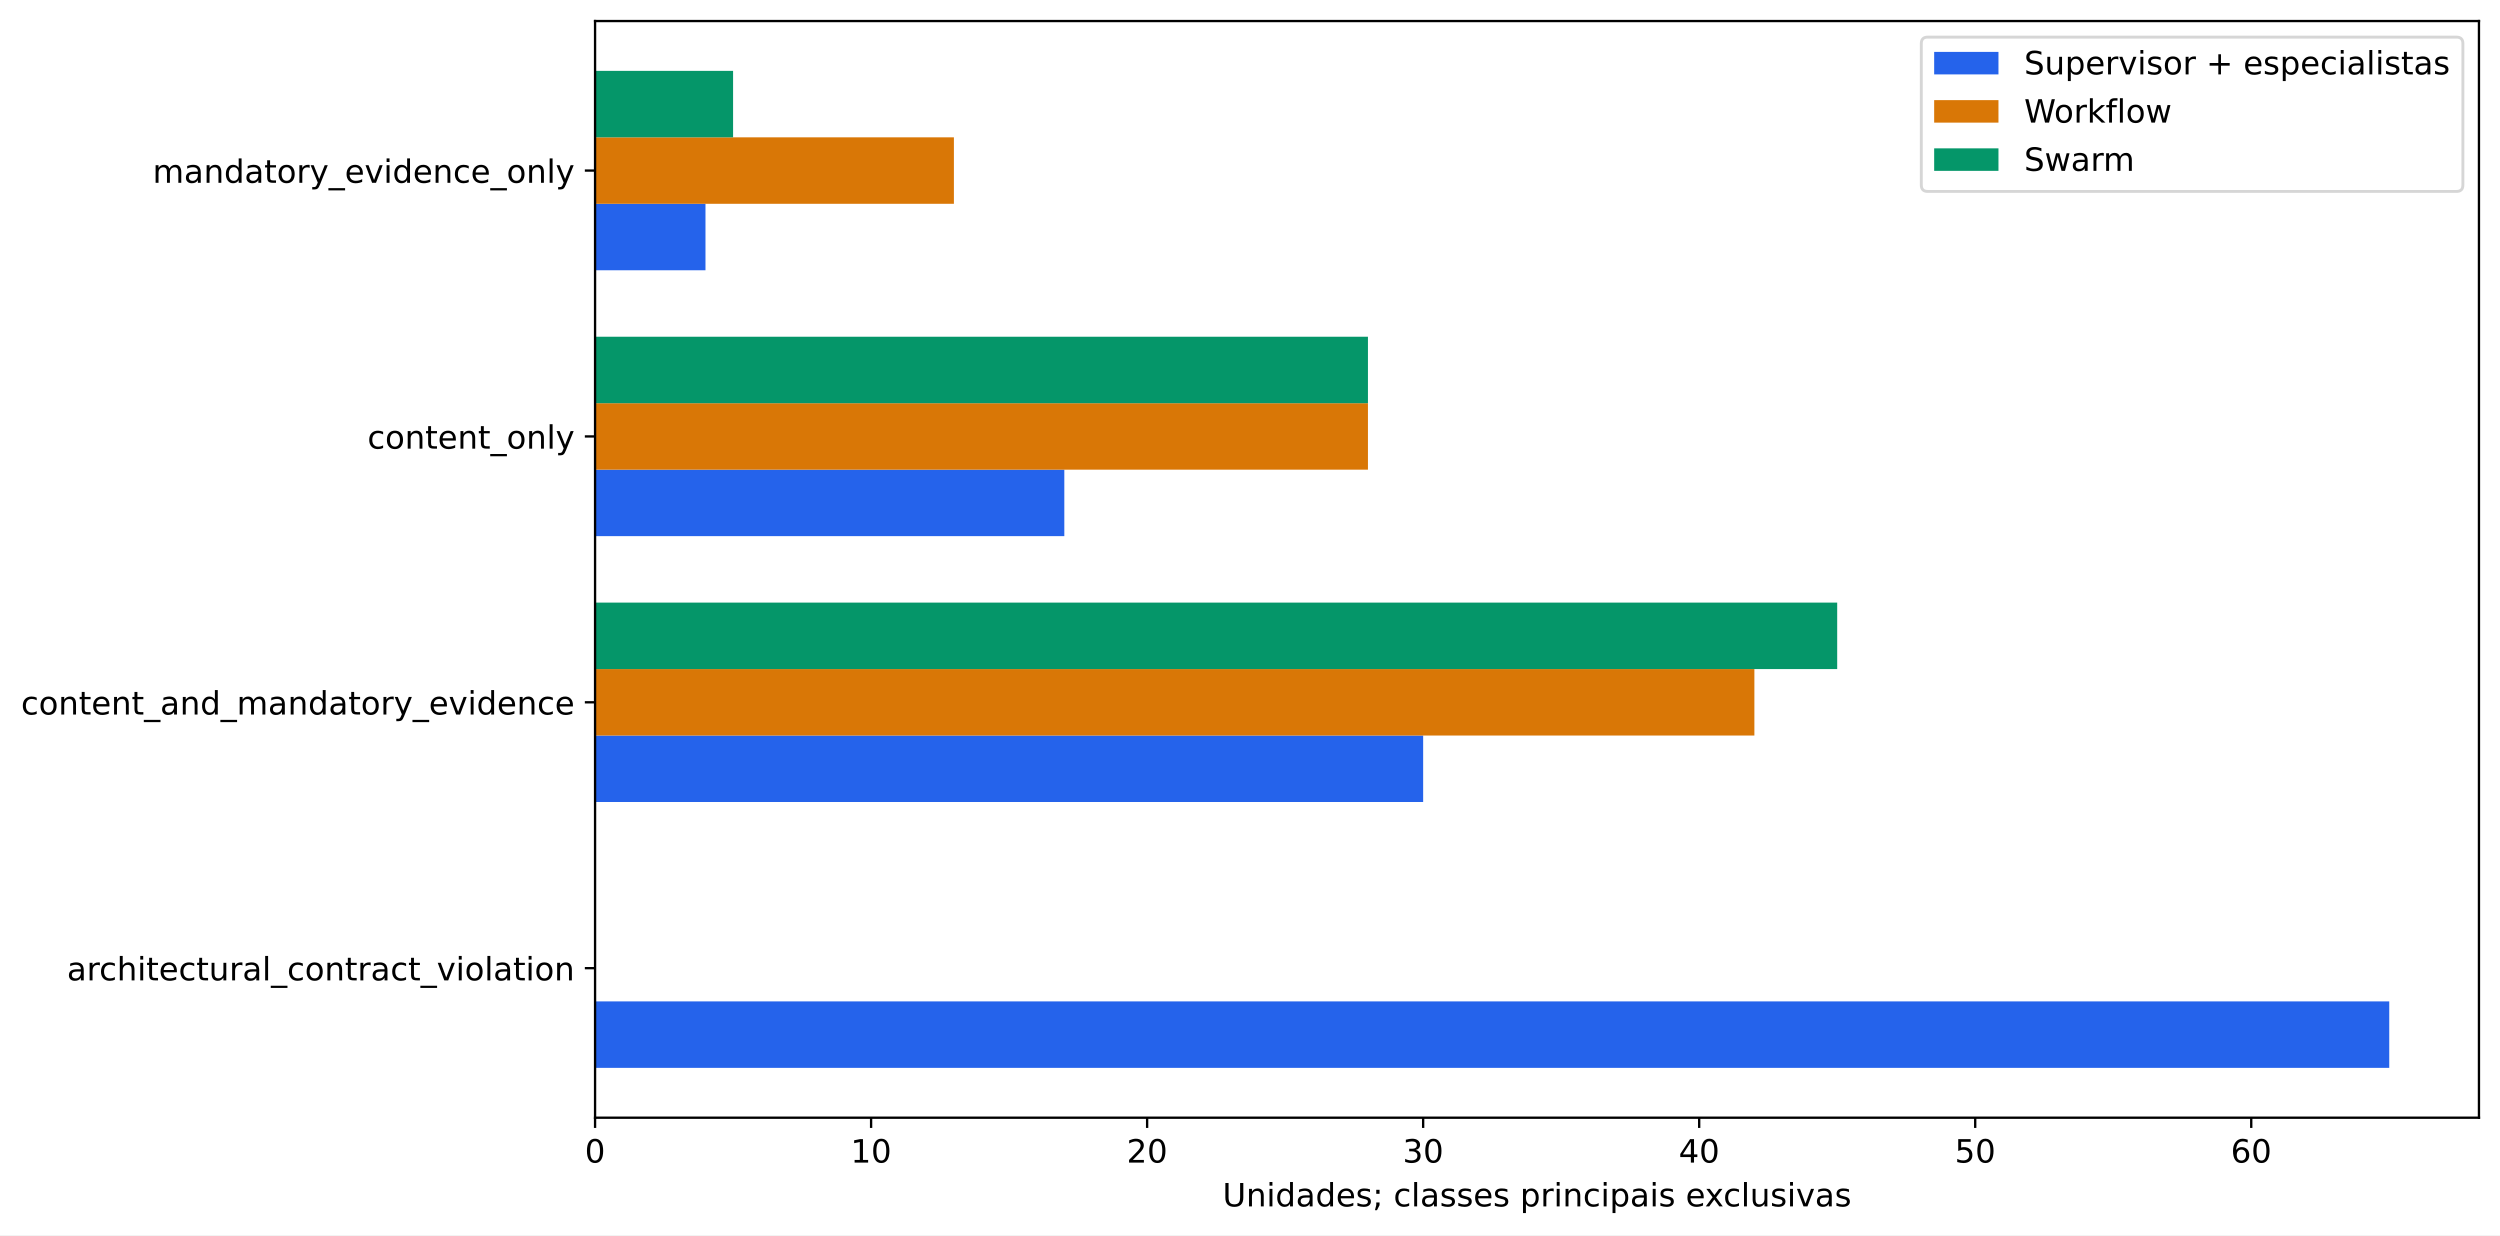
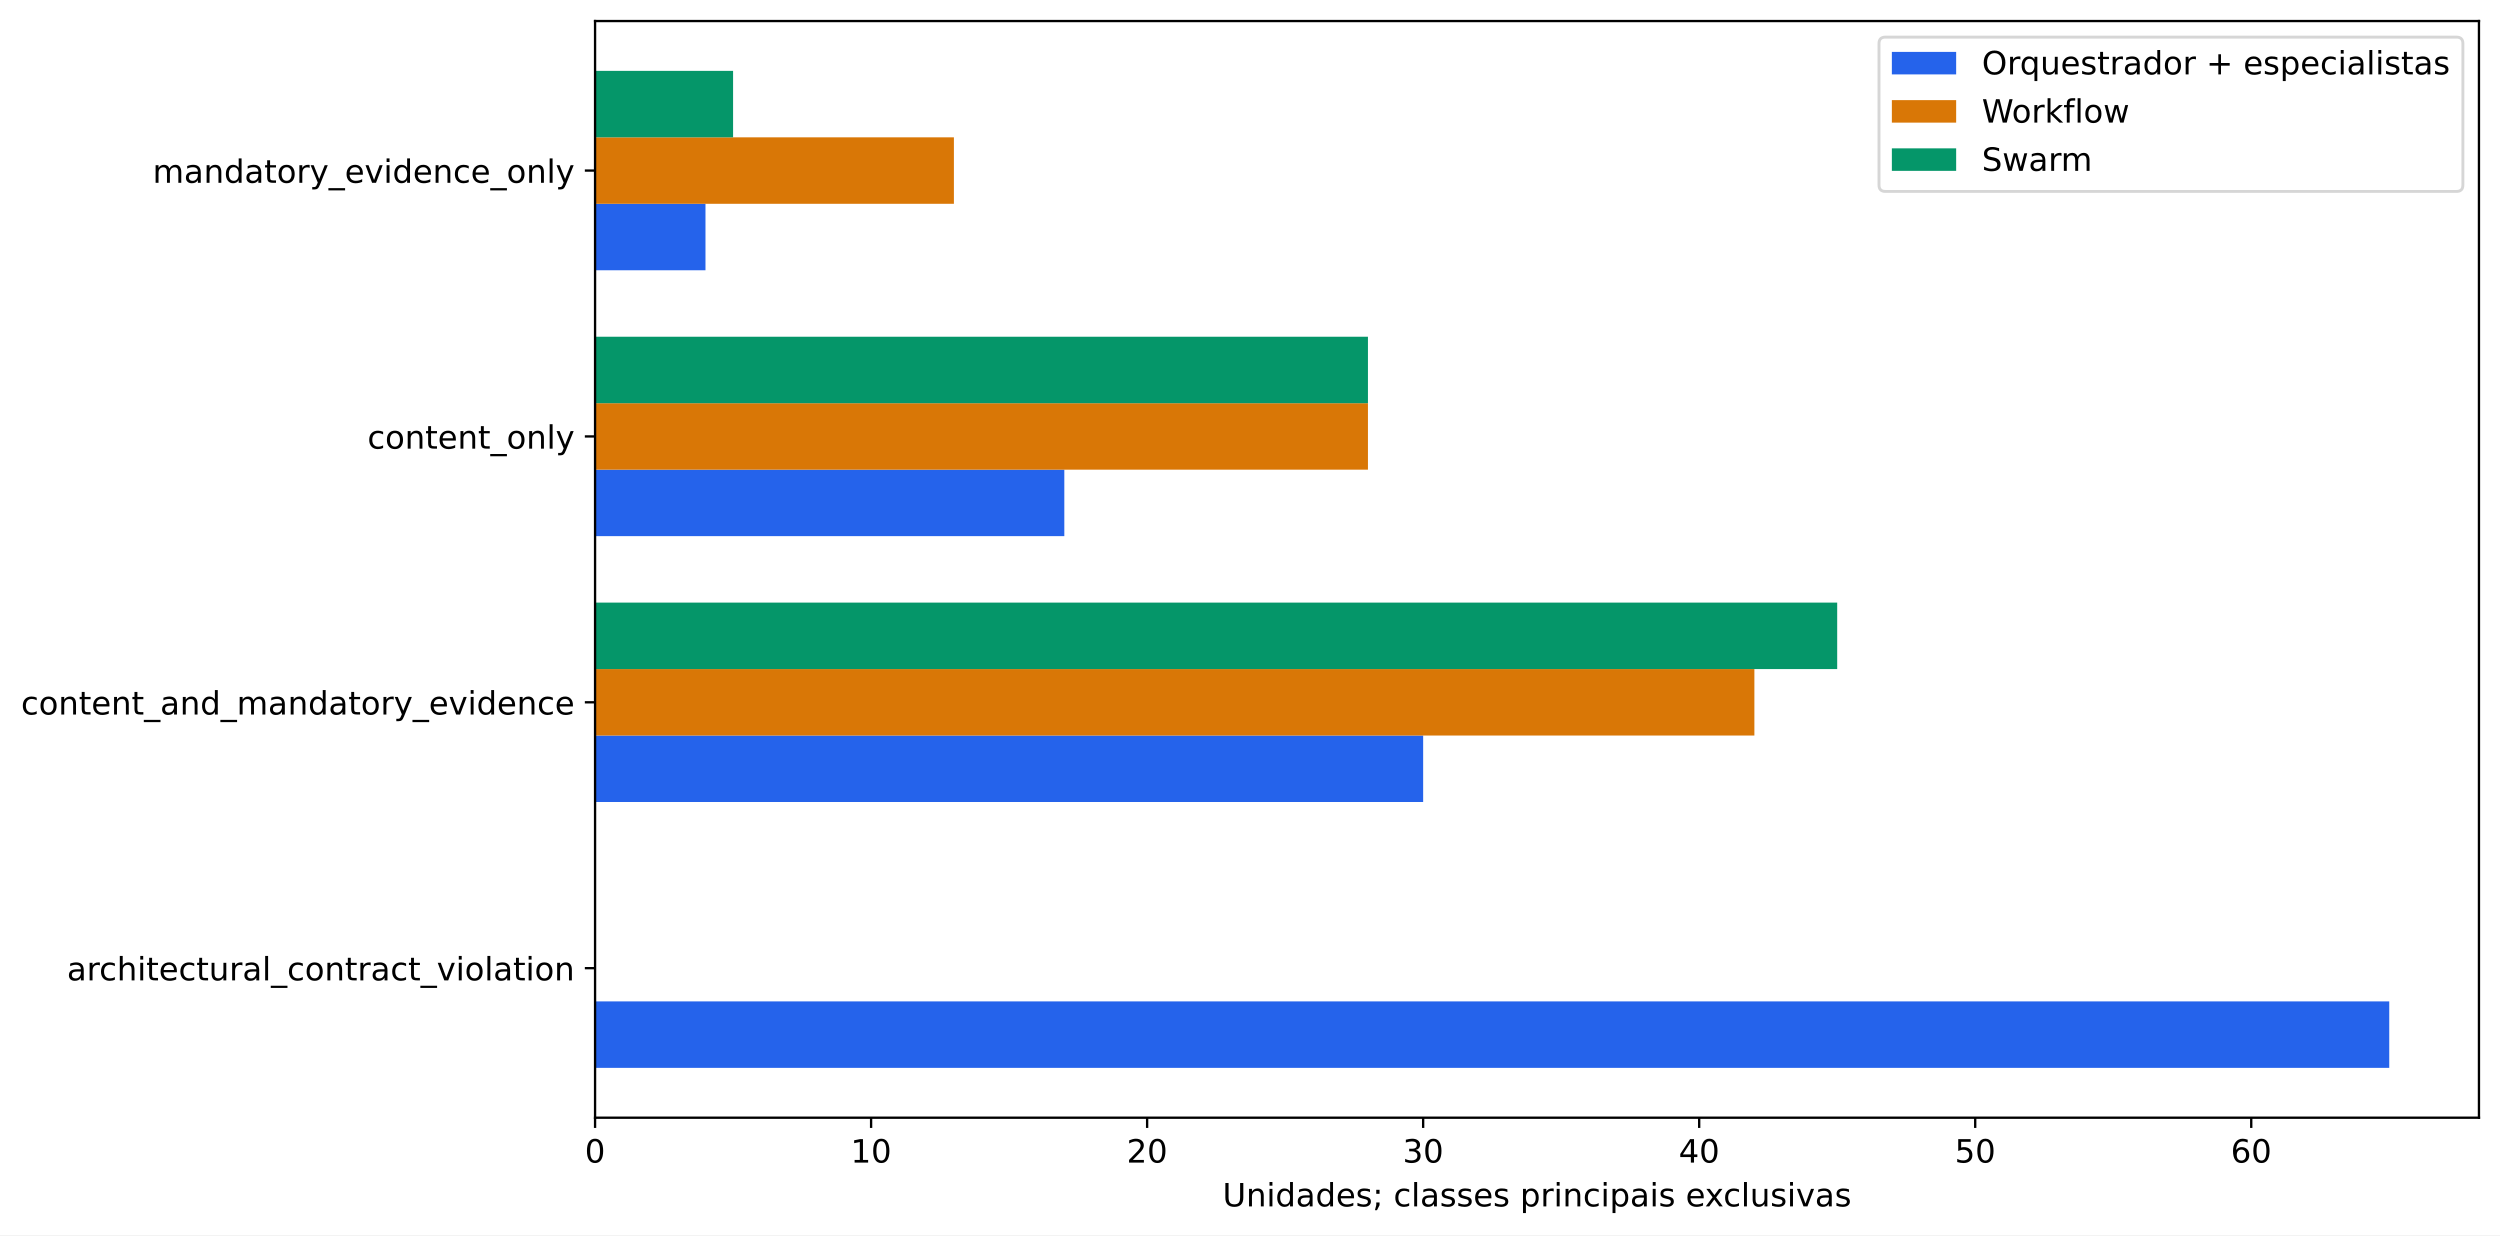
<svg xmlns="http://www.w3.org/2000/svg" xmlns:xlink="http://www.w3.org/1999/xlink" width="855.411pt" height="422.641pt" viewBox="0 0 855.411 422.641" version="1.1">
  <defs>
    <style type="text/css">*{stroke-linejoin: round; stroke-linecap: butt}</style>
  </defs>
  <g id="figure_1">
    <g id="patch_1">
      <path d="M 0 422.641  L 855.411 422.641  L 855.411 0  L 0 0  z " style="fill: #ffffff" />
    </g>
    <g id="axes_1">
      <g id="patch_2">
        <path d="M 203.611 382.44  L 848.211 382.44  L 848.211 7.2  L 203.611 7.2  z " style="fill: #ffffff" />
      </g>
      <g id="patch_3">
-         <path d="M 203.611 365.384  L 817.516 365.384  L 817.516 342.642  L 203.611 342.642  z " clip-path="url(#p1c19498516)" style="fill: #2563eb" />
+         <path d="M 203.611 365.384  L 817.516 365.384  L 817.516 342.642  L 203.611 342.642  z " clip-path="url(#p48ed2d19d0)" style="fill: #2563eb" />
      </g>
      <g id="patch_4">
-         <path d="M 203.611 274.416  L 486.952 274.416  L 486.952 251.675  L 203.611 251.675  z " clip-path="url(#p1c19498516)" style="fill: #2563eb" />
+         <path d="M 203.611 274.416  L 486.952 274.416  L 486.952 251.675  L 203.611 251.675  z " clip-path="url(#p48ed2d19d0)" style="fill: #2563eb" />
      </g>
      <g id="patch_5">
-         <path d="M 203.611 183.449  L 364.171 183.449  L 364.171 160.707  L 203.611 160.707  z " clip-path="url(#p1c19498516)" style="fill: #2563eb" />
+         <path d="M 203.611 183.449  L 364.171 183.449  L 364.171 160.707  L 203.611 160.707  z " clip-path="url(#p48ed2d19d0)" style="fill: #2563eb" />
      </g>
      <g id="patch_6">
-         <path d="M 203.611 92.482  L 241.39 92.482  L 241.39 69.74  L 203.611 69.74  z " clip-path="url(#p1c19498516)" style="fill: #2563eb" />
+         <path d="M 203.611 92.482  L 241.39 92.482  L 241.39 69.74  L 203.611 69.74  z " clip-path="url(#p48ed2d19d0)" style="fill: #2563eb" />
      </g>
      <g id="patch_7">
-         <path d="M 203.611 342.642  L 203.611 342.642  L 203.611 319.9  L 203.611 319.9  z " clip-path="url(#p1c19498516)" style="fill: #d97706" />
+         <path d="M 203.611 342.642  L 203.611 342.642  L 203.611 319.9  L 203.611 319.9  z " clip-path="url(#p48ed2d19d0)" style="fill: #d97706" />
      </g>
      <g id="patch_8">
-         <path d="M 203.611 251.675  L 600.288 251.675  L 600.288 228.933  L 203.611 228.933  z " clip-path="url(#p1c19498516)" style="fill: #d97706" />
+         <path d="M 203.611 251.675  L 600.288 251.675  L 600.288 228.933  L 203.611 228.933  z " clip-path="url(#p48ed2d19d0)" style="fill: #d97706" />
      </g>
      <g id="patch_9">
-         <path d="M 203.611 160.707  L 468.063 160.707  L 468.063 137.965  L 203.611 137.965  z " clip-path="url(#p1c19498516)" style="fill: #d97706" />
+         <path d="M 203.611 160.707  L 468.063 160.707  L 468.063 137.965  L 203.611 137.965  z " clip-path="url(#p48ed2d19d0)" style="fill: #d97706" />
      </g>
      <g id="patch_10">
-         <path d="M 203.611 69.74  L 326.392 69.74  L 326.392 46.998  L 203.611 46.998  z " clip-path="url(#p1c19498516)" style="fill: #d97706" />
+         <path d="M 203.611 69.74  L 326.392 69.74  L 326.392 46.998  L 203.611 46.998  z " clip-path="url(#p48ed2d19d0)" style="fill: #d97706" />
      </g>
      <g id="patch_11">
-         <path d="M 203.611 319.9  L 203.611 319.9  L 203.611 297.158  L 203.611 297.158  z " clip-path="url(#p1c19498516)" style="fill: #059669" />
+         <path d="M 203.611 319.9  L 203.611 319.9  L 203.611 297.158  L 203.611 297.158  z " clip-path="url(#p48ed2d19d0)" style="fill: #059669" />
      </g>
      <g id="patch_12">
-         <path d="M 203.611 228.933  L 628.622 228.933  L 628.622 206.191  L 203.611 206.191  z " clip-path="url(#p1c19498516)" style="fill: #059669" />
+         <path d="M 203.611 228.933  L 628.622 228.933  L 628.622 206.191  L 203.611 206.191  z " clip-path="url(#p48ed2d19d0)" style="fill: #059669" />
      </g>
      <g id="patch_13">
-         <path d="M 203.611 137.965  L 468.063 137.965  L 468.063 115.224  L 203.611 115.224  z " clip-path="url(#p1c19498516)" style="fill: #059669" />
+         <path d="M 203.611 137.965  L 468.063 137.965  L 468.063 115.224  L 203.611 115.224  z " clip-path="url(#p48ed2d19d0)" style="fill: #059669" />
      </g>
      <g id="patch_14">
-         <path d="M 203.611 46.998  L 250.835 46.998  L 250.835 24.256  L 203.611 24.256  z " clip-path="url(#p1c19498516)" style="fill: #059669" />
+         <path d="M 203.611 46.998  L 250.835 46.998  L 250.835 24.256  L 203.611 24.256  z " clip-path="url(#p48ed2d19d0)" style="fill: #059669" />
      </g>
      <g id="matplotlib.axis_1">
        <g id="xtick_1">
          <g id="line2d_1">
            <defs>
-               <path id="m66de7a4e74" d="M 0 0  L 0 3.5  " style="stroke: #000000; stroke-width: 0.8" />
+               <path id="m827264d5e2" d="M 0 0  L 0 3.5  " style="stroke: #000000; stroke-width: 0.8" />
            </defs>
            <g>
-               <use xlink:href="#m66de7a4e74" x="203.611" y="382.44" style="stroke: #000000; stroke-width: 0.8" />
+               <use xlink:href="#m827264d5e2" x="203.611" y="382.44" style="stroke: #000000; stroke-width: 0.8" />
            </g>
          </g>
          <g id="text_1">
            <text style="font-size: 11px; font-family: 'DejaVu Sans', 'Bitstream Vera Sans', 'Computer Modern Sans Serif', 'Lucida Grande', 'Verdana', 'Geneva', 'Lucid', 'Arial', 'Helvetica', 'Avant Garde', sans-serif; text-anchor: middle" x="203.611" y="397.797" transform="rotate(-0 203.6114 397.7974)">0</text>
          </g>
        </g>
        <g id="xtick_2">
          <g id="line2d_2">
            <g>
-               <use xlink:href="#m66de7a4e74" x="298.058" y="382.44" style="stroke: #000000; stroke-width: 0.8" />
+               <use xlink:href="#m827264d5e2" x="298.058" y="382.44" style="stroke: #000000; stroke-width: 0.8" />
            </g>
          </g>
          <g id="text_2">
            <text style="font-size: 11px; font-family: 'DejaVu Sans', 'Bitstream Vera Sans', 'Computer Modern Sans Serif', 'Lucida Grande', 'Verdana', 'Geneva', 'Lucid', 'Arial', 'Helvetica', 'Avant Garde', sans-serif; text-anchor: middle" x="298.058" y="397.797" transform="rotate(-0 298.0583 397.7974)">10</text>
          </g>
        </g>
        <g id="xtick_3">
          <g id="line2d_3">
            <g>
-               <use xlink:href="#m66de7a4e74" x="392.505" y="382.44" style="stroke: #000000; stroke-width: 0.8" />
+               <use xlink:href="#m827264d5e2" x="392.505" y="382.44" style="stroke: #000000; stroke-width: 0.8" />
            </g>
          </g>
          <g id="text_3">
            <text style="font-size: 11px; font-family: 'DejaVu Sans', 'Bitstream Vera Sans', 'Computer Modern Sans Serif', 'Lucida Grande', 'Verdana', 'Geneva', 'Lucid', 'Arial', 'Helvetica', 'Avant Garde', sans-serif; text-anchor: middle" x="392.505" y="397.797" transform="rotate(-0 392.5052 397.7974)">20</text>
          </g>
        </g>
        <g id="xtick_4">
          <g id="line2d_4">
            <g>
-               <use xlink:href="#m66de7a4e74" x="486.952" y="382.44" style="stroke: #000000; stroke-width: 0.8" />
+               <use xlink:href="#m827264d5e2" x="486.952" y="382.44" style="stroke: #000000; stroke-width: 0.8" />
            </g>
          </g>
          <g id="text_4">
            <text style="font-size: 11px; font-family: 'DejaVu Sans', 'Bitstream Vera Sans', 'Computer Modern Sans Serif', 'Lucida Grande', 'Verdana', 'Geneva', 'Lucid', 'Arial', 'Helvetica', 'Avant Garde', sans-serif; text-anchor: middle" x="486.952" y="397.797" transform="rotate(-0 486.9521 397.7974)">30</text>
          </g>
        </g>
        <g id="xtick_5">
          <g id="line2d_5">
            <g>
-               <use xlink:href="#m66de7a4e74" x="581.399" y="382.44" style="stroke: #000000; stroke-width: 0.8" />
+               <use xlink:href="#m827264d5e2" x="581.399" y="382.44" style="stroke: #000000; stroke-width: 0.8" />
            </g>
          </g>
          <g id="text_5">
            <text style="font-size: 11px; font-family: 'DejaVu Sans', 'Bitstream Vera Sans', 'Computer Modern Sans Serif', 'Lucida Grande', 'Verdana', 'Geneva', 'Lucid', 'Arial', 'Helvetica', 'Avant Garde', sans-serif; text-anchor: middle" x="581.399" y="397.797" transform="rotate(-0 581.399 397.7974)">40</text>
          </g>
        </g>
        <g id="xtick_6">
          <g id="line2d_6">
            <g>
-               <use xlink:href="#m66de7a4e74" x="675.846" y="382.44" style="stroke: #000000; stroke-width: 0.8" />
+               <use xlink:href="#m827264d5e2" x="675.846" y="382.44" style="stroke: #000000; stroke-width: 0.8" />
            </g>
          </g>
          <g id="text_6">
            <text style="font-size: 11px; font-family: 'DejaVu Sans', 'Bitstream Vera Sans', 'Computer Modern Sans Serif', 'Lucida Grande', 'Verdana', 'Geneva', 'Lucid', 'Arial', 'Helvetica', 'Avant Garde', sans-serif; text-anchor: middle" x="675.846" y="397.797" transform="rotate(-0 675.8458 397.7974)">50</text>
          </g>
        </g>
        <g id="xtick_7">
          <g id="line2d_7">
            <g>
-               <use xlink:href="#m66de7a4e74" x="770.293" y="382.44" style="stroke: #000000; stroke-width: 0.8" />
+               <use xlink:href="#m827264d5e2" x="770.293" y="382.44" style="stroke: #000000; stroke-width: 0.8" />
            </g>
          </g>
          <g id="text_7">
            <text style="font-size: 11px; font-family: 'DejaVu Sans', 'Bitstream Vera Sans', 'Computer Modern Sans Serif', 'Lucida Grande', 'Verdana', 'Geneva', 'Lucid', 'Arial', 'Helvetica', 'Avant Garde', sans-serif; text-anchor: middle" x="770.293" y="397.797" transform="rotate(-0 770.2927 397.7974)">60</text>
          </g>
        </g>
        <g id="text_8">
          <text style="font-size: 11px; font-family: 'DejaVu Sans', 'Bitstream Vera Sans', 'Computer Modern Sans Serif', 'Lucida Grande', 'Verdana', 'Geneva', 'Lucid', 'Arial', 'Helvetica', 'Avant Garde', sans-serif; text-anchor: middle" x="525.911" y="412.798" transform="rotate(-0 525.9114 412.7983)">Unidades; classes principais exclusivas</text>
        </g>
      </g>
      <g id="matplotlib.axis_2">
        <g id="ytick_1">
          <g id="line2d_8">
            <defs>
-               <path id="m8a21c0397a" d="M 0 0  L -3.5 0  " style="stroke: #000000; stroke-width: 0.8" />
+               <path id="m43fbb3ffd6" d="M 0 0  L -3.5 0  " style="stroke: #000000; stroke-width: 0.8" />
            </defs>
            <g>
-               <use xlink:href="#m8a21c0397a" x="203.611" y="331.271" style="stroke: #000000; stroke-width: 0.8" />
+               <use xlink:href="#m43fbb3ffd6" x="203.611" y="331.271" style="stroke: #000000; stroke-width: 0.8" />
            </g>
          </g>
          <g id="text_9">
            <text style="font-size: 11px; font-family: 'DejaVu Sans', 'Bitstream Vera Sans', 'Computer Modern Sans Serif', 'Lucida Grande', 'Verdana', 'Geneva', 'Lucid', 'Arial', 'Helvetica', 'Avant Garde', sans-serif; text-anchor: end" x="196.611" y="335.45" transform="rotate(-0 196.6114 335.45)">architectural_contract_violation</text>
          </g>
        </g>
        <g id="ytick_2">
          <g id="line2d_9">
            <g>
-               <use xlink:href="#m8a21c0397a" x="203.611" y="240.304" style="stroke: #000000; stroke-width: 0.8" />
+               <use xlink:href="#m43fbb3ffd6" x="203.611" y="240.304" style="stroke: #000000; stroke-width: 0.8" />
            </g>
          </g>
          <g id="text_10">
            <text style="font-size: 11px; font-family: 'DejaVu Sans', 'Bitstream Vera Sans', 'Computer Modern Sans Serif', 'Lucida Grande', 'Verdana', 'Geneva', 'Lucid', 'Arial', 'Helvetica', 'Avant Garde', sans-serif; text-anchor: end" x="196.611" y="244.483" transform="rotate(-0 196.6114 244.4828)">content_and_mandatory_evidence</text>
          </g>
        </g>
        <g id="ytick_3">
          <g id="line2d_10">
            <g>
-               <use xlink:href="#m8a21c0397a" x="203.611" y="149.336" style="stroke: #000000; stroke-width: 0.8" />
+               <use xlink:href="#m43fbb3ffd6" x="203.611" y="149.336" style="stroke: #000000; stroke-width: 0.8" />
            </g>
          </g>
          <g id="text_11">
            <text style="font-size: 11px; font-family: 'DejaVu Sans', 'Bitstream Vera Sans', 'Computer Modern Sans Serif', 'Lucida Grande', 'Verdana', 'Geneva', 'Lucid', 'Arial', 'Helvetica', 'Avant Garde', sans-serif; text-anchor: end" x="196.611" y="153.516" transform="rotate(-0 196.6114 153.5155)">content_only</text>
          </g>
        </g>
        <g id="ytick_4">
          <g id="line2d_11">
            <g>
-               <use xlink:href="#m8a21c0397a" x="203.611" y="58.369" style="stroke: #000000; stroke-width: 0.8" />
+               <use xlink:href="#m43fbb3ffd6" x="203.611" y="58.369" style="stroke: #000000; stroke-width: 0.8" />
            </g>
          </g>
          <g id="text_12">
            <text style="font-size: 11px; font-family: 'DejaVu Sans', 'Bitstream Vera Sans', 'Computer Modern Sans Serif', 'Lucida Grande', 'Verdana', 'Geneva', 'Lucid', 'Arial', 'Helvetica', 'Avant Garde', sans-serif; text-anchor: end" x="196.611" y="62.548" transform="rotate(-0 196.6114 62.54823)">mandatory_evidence_only</text>
          </g>
        </g>
      </g>
      <g id="patch_15">
        <path d="M 203.611 382.44  L 203.611 7.2  " style="fill: none; stroke: #000000; stroke-width: 0.8; stroke-linejoin: miter; stroke-linecap: square" />
      </g>
      <g id="patch_16">
        <path d="M 848.211 382.44  L 848.211 7.2  " style="fill: none; stroke: #000000; stroke-width: 0.8; stroke-linejoin: miter; stroke-linecap: square" />
      </g>
      <g id="patch_17">
        <path d="M 203.611 382.44  L 848.211 382.44  " style="fill: none; stroke: #000000; stroke-width: 0.8; stroke-linejoin: miter; stroke-linecap: square" />
      </g>
      <g id="patch_18">
        <path d="M 203.611 7.2  L 848.211 7.2  " style="fill: none; stroke: #000000; stroke-width: 0.8; stroke-linejoin: miter; stroke-linecap: square" />
      </g>
      <g id="legend_1">
        <g id="patch_19">
-           <path d="M 659.603 65.503  L 840.511 65.503  Q 842.711 65.503 842.711 63.303  L 842.711 14.9  Q 842.711 12.7 840.511 12.7  L 659.603 12.7  Q 657.403 12.7 657.403 14.9  L 657.403 63.303  Q 657.403 65.503 659.603 65.503  z " style="fill: #ffffff; opacity: 0.8; stroke: #cccccc; stroke-linejoin: miter" />
+           <path d="M 645.127 65.503  L 840.511 65.503  Q 842.711 65.503 842.711 63.303  L 842.711 14.9  Q 842.711 12.7 840.511 12.7  L 645.127 12.7  Q 642.927 12.7 642.927 14.9  L 642.927 63.303  Q 642.927 65.503 645.127 65.503  z " style="fill: #ffffff; opacity: 0.8; stroke: #cccccc; stroke-linejoin: miter" />
        </g>
        <g id="patch_20">
-           <path d="M 661.803 25.458  L 683.803 25.458  L 683.803 17.758  L 661.803 17.758  z " style="fill: #2563eb" />
+           <path d="M 647.327 25.458  L 669.327 25.458  L 669.327 17.758  L 647.327 17.758  z " style="fill: #2563eb" />
        </g>
        <g id="text_13">
-           <text style="font-size: 11px; font-family: 'DejaVu Sans', 'Bitstream Vera Sans', 'Computer Modern Sans Serif', 'Lucida Grande', 'Verdana', 'Geneva', 'Lucid', 'Arial', 'Helvetica', 'Avant Garde', sans-serif; text-anchor: start" x="692.603" y="25.458" transform="rotate(-0 692.6027 25.45828)">Supervisor + especialistas</text>
+           <text style="font-size: 11px; font-family: 'DejaVu Sans', 'Bitstream Vera Sans', 'Computer Modern Sans Serif', 'Lucida Grande', 'Verdana', 'Geneva', 'Lucid', 'Arial', 'Helvetica', 'Avant Garde', sans-serif; text-anchor: start" x="678.127" y="25.458" transform="rotate(-0 678.1273 25.45828)">Orquestrador + especialistas</text>
        </g>
        <g id="patch_21">
-           <path d="M 661.803 41.959  L 683.803 41.959  L 683.803 34.259  L 661.803 34.259  z " style="fill: #d97706" />
+           <path d="M 647.327 41.959  L 669.327 41.959  L 669.327 34.259  L 647.327 34.259  z " style="fill: #d97706" />
        </g>
        <g id="text_14">
-           <text style="font-size: 11px; font-family: 'DejaVu Sans', 'Bitstream Vera Sans', 'Computer Modern Sans Serif', 'Lucida Grande', 'Verdana', 'Geneva', 'Lucid', 'Arial', 'Helvetica', 'Avant Garde', sans-serif; text-anchor: start" x="692.603" y="41.959" transform="rotate(-0 692.6027 41.95914)">Workflow</text>
+           <text style="font-size: 11px; font-family: 'DejaVu Sans', 'Bitstream Vera Sans', 'Computer Modern Sans Serif', 'Lucida Grande', 'Verdana', 'Geneva', 'Lucid', 'Arial', 'Helvetica', 'Avant Garde', sans-serif; text-anchor: start" x="678.127" y="41.959" transform="rotate(-0 678.1273 41.95914)">Workflow</text>
        </g>
        <g id="patch_22">
-           <path d="M 661.803 58.46  L 683.803 58.46  L 683.803 50.76  L 661.803 50.76  z " style="fill: #059669" />
+           <path d="M 647.327 58.46  L 669.327 58.46  L 669.327 50.76  L 647.327 50.76  z " style="fill: #059669" />
        </g>
        <g id="text_15">
-           <text style="font-size: 11px; font-family: 'DejaVu Sans', 'Bitstream Vera Sans', 'Computer Modern Sans Serif', 'Lucida Grande', 'Verdana', 'Geneva', 'Lucid', 'Arial', 'Helvetica', 'Avant Garde', sans-serif; text-anchor: start" x="692.603" y="58.46" transform="rotate(-0 692.6027 58.46)">Swarm</text>
+           <text style="font-size: 11px; font-family: 'DejaVu Sans', 'Bitstream Vera Sans', 'Computer Modern Sans Serif', 'Lucida Grande', 'Verdana', 'Geneva', 'Lucid', 'Arial', 'Helvetica', 'Avant Garde', sans-serif; text-anchor: start" x="678.127" y="58.46" transform="rotate(-0 678.1273 58.46)">Swarm</text>
        </g>
      </g>
    </g>
  </g>
  <defs>
-     <clipPath id="p1c19498516">
+     <clipPath id="p48ed2d19d0">
      <rect x="203.611" y="7.2" width="644.6" height="375.24" />
    </clipPath>
  </defs>
</svg>
